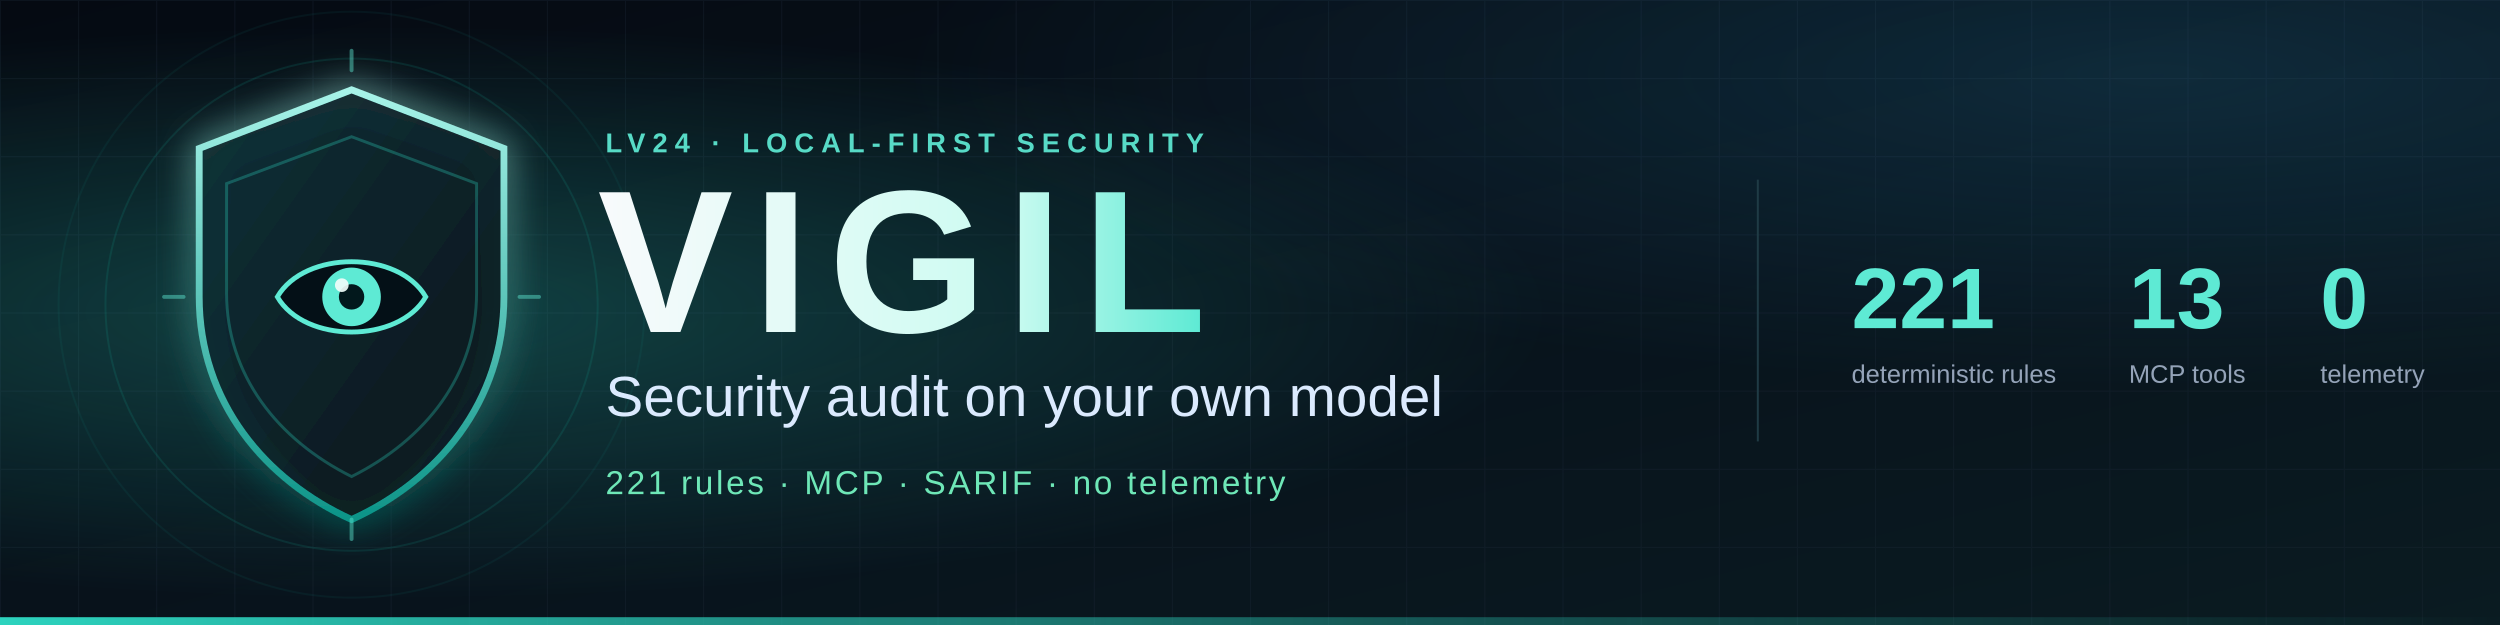
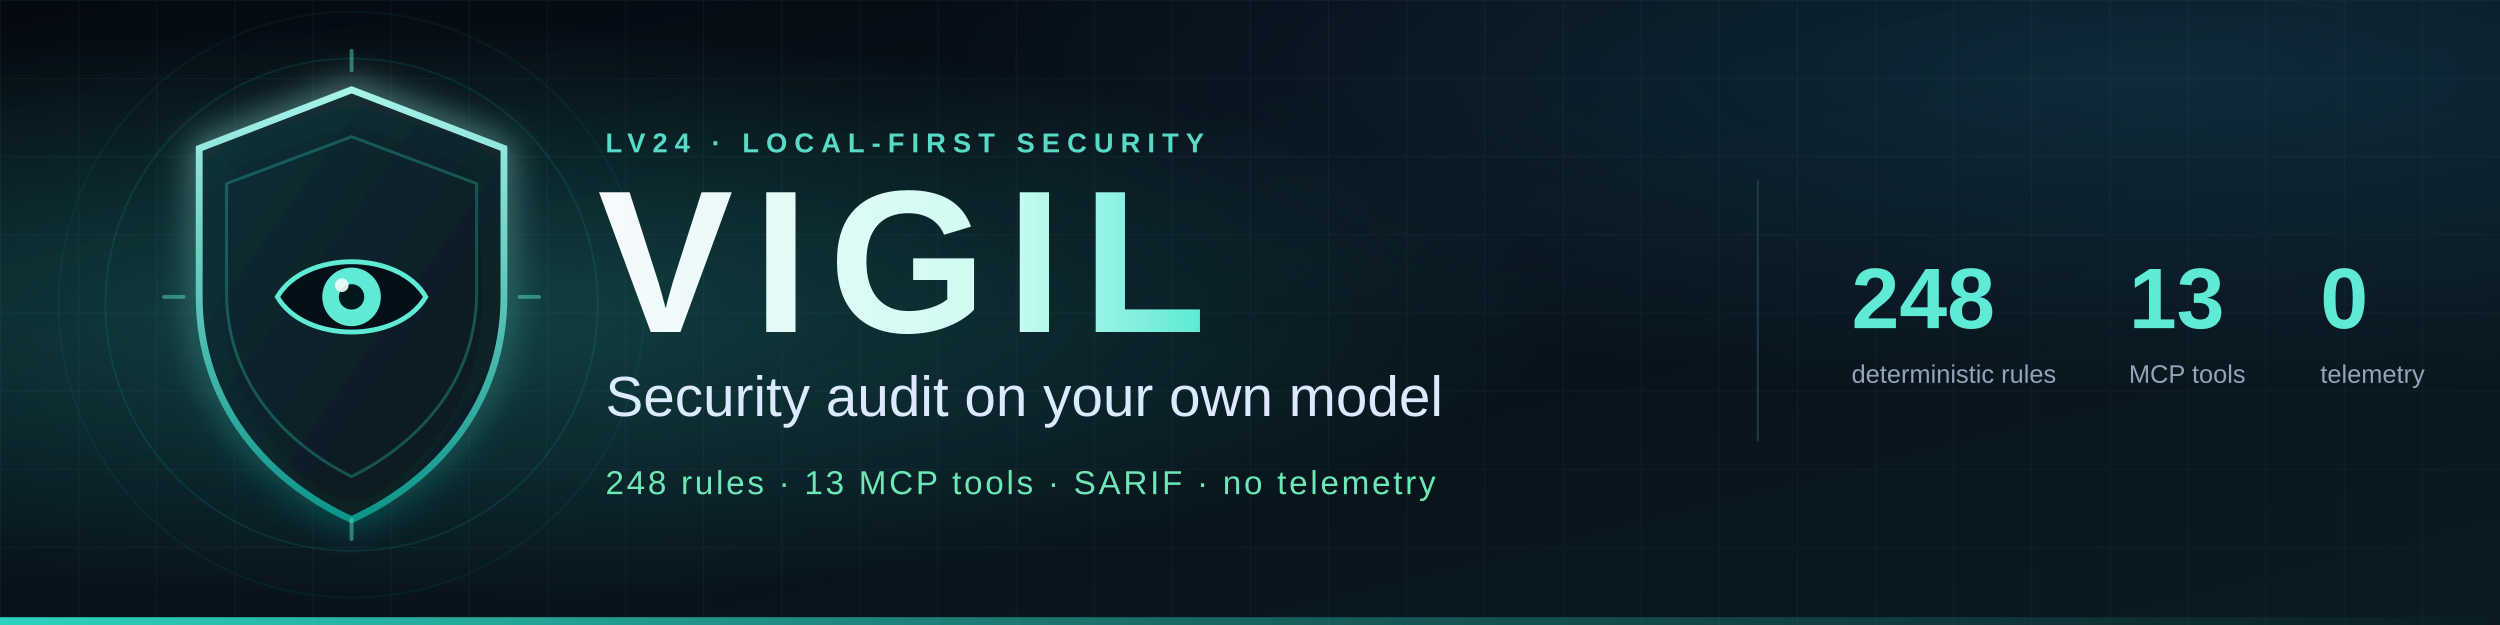
- <svg xmlns="http://www.w3.org/2000/svg" width="1280" height="320" viewBox="0 0 1280 320" role="img" aria-label="Vigil — security audit on your own model. 221 deterministic rules, MCP server, SARIF, no telemetry.">
+ <svg xmlns="http://www.w3.org/2000/svg" width="1280" height="320" viewBox="0 0 1280 320" role="img" aria-label="Vigil — security audit on your own model. 248 deterministic rules, 13 MCP tools, SARIF, no telemetry.">
  <defs>
    <linearGradient id="bg" x1="0" y1="0" x2="1" y2="1">
      <stop offset="0" stop-color="#050a12" />
      <stop offset="0.55" stop-color="#08131c" />
      <stop offset="1" stop-color="#0a1b21" />
    </linearGradient>
    <radialGradient id="glowA" cx="0.16" cy="0.5" r="0.46">
      <stop offset="0" stop-color="#2dd4bf" stop-opacity="0.26" />
      <stop offset="1" stop-color="#2dd4bf" stop-opacity="0" />
    </radialGradient>
    <radialGradient id="glowB" cx="0.86" cy="0.12" r="0.5">
      <stop offset="0" stop-color="#38bdf8" stop-opacity="0.14" />
      <stop offset="1" stop-color="#38bdf8" stop-opacity="0" />
    </radialGradient>
    <linearGradient id="shieldStroke" x1="0" y1="0" x2="0" y2="1">
      <stop offset="0" stop-color="#a7f3e8" />
      <stop offset="1" stop-color="#0d9488" />
    </linearGradient>
    <linearGradient id="shieldFill" x1="0" y1="0" x2="1" y2="1">
      <stop offset="0" stop-color="#0f3036" stop-opacity="0.96" />
      <stop offset="1" stop-color="#06141b" stop-opacity="0.96" />
    </linearGradient>
    <linearGradient id="word" x1="0" y1="0" x2="1" y2="0">
      <stop offset="0" stop-color="#f8fafc" />
      <stop offset="0.68" stop-color="#ccfbf1" />
      <stop offset="1" stop-color="#5eead4" />
    </linearGradient>
    <linearGradient id="accent" x1="0" y1="0" x2="1" y2="0">
      <stop offset="0" stop-color="#2dd4bf" />
      <stop offset="0.55" stop-color="#2dd4bf" stop-opacity="0.35" />
      <stop offset="1" stop-color="#2dd4bf" stop-opacity="0" />
    </linearGradient>
    <pattern id="grid" width="40" height="40" patternUnits="userSpaceOnUse">
      <path d="M40 0H0V40" fill="none" stroke="#1e293b" stroke-opacity="0.32" stroke-width="1" />
    </pattern>
    <filter id="softGlow" x="-60%" y="-60%" width="220%" height="220%">
      <feGaussianBlur stdDeviation="9" result="blur" />
      <feMerge>
        <feMergeNode in="blur" />
        <feMergeNode in="SourceGraphic" />
      </feMerge>
    </filter>
  </defs>
  <rect width="1280" height="320" fill="url(#bg)" />
  <rect width="1280" height="320" fill="url(#grid)" />
  <rect width="1280" height="320" fill="url(#glowA)" />
  <rect width="1280" height="320" fill="url(#glowB)" />
  <circle cx="180" cy="156" r="150" fill="none" stroke="#14b8a6" stroke-opacity="0.07" stroke-width="1" />
  <circle cx="180" cy="156" r="126" fill="none" stroke="#14b8a6" stroke-opacity="0.13" stroke-width="1" />
  <path d="M180 46 L258 76 V152 C258 206 224 246 180 266 C136 246 102 206 102 152 V76 Z" fill="url(#shieldFill)" stroke="url(#shieldStroke)" stroke-width="3.5" filter="url(#softGlow)" />
  <path d="M180 70 L244 94 V150 C244 192 218 225 180 244 C142 225 116 192 116 150 V94 Z" fill="none" stroke="#2dd4bf" stroke-opacity="0.3" stroke-width="1.5" />
  <path d="M142 152 C156 128 204 128 218 152 C204 176 156 176 142 152 Z" fill="#041017" stroke="#5eead4" stroke-width="2.5" />
  <circle cx="180" cy="152" r="15" fill="#5eead4" />
  <circle cx="180" cy="152" r="6.5" fill="#02181c" />
  <circle cx="175" cy="146" r="3.5" fill="#f0fdfa" fill-opacity="0.92" />
  <g stroke="#5eead4" stroke-opacity="0.45" stroke-width="2" stroke-linecap="round">
    <path d="M84 152 H94" />
    <path d="M266 152 H276" />
    <path d="M180 36 V26" />
    <path d="M180 276 V266" />
  </g>
  <text x="310" y="78" font-family="Segoe UI, Helvetica Neue, Arial, sans-serif" font-size="14" font-weight="600" letter-spacing="3.6" fill="#5eead4" fill-opacity="0.92">LV24 · LOCAL-FIRST SECURITY</text>
  <text x="306" y="170" font-family="Segoe UI, Helvetica Neue, Arial, sans-serif" font-size="104" font-weight="800" letter-spacing="10" fill="url(#word)">VIGIL</text>
  <text x="310" y="213" font-family="Segoe UI, Helvetica Neue, Arial, sans-serif" font-size="29" font-weight="400" fill="#dbeafe">Security audit on your own model</text>
-   <text x="310" y="253" font-family="Segoe UI, Helvetica Neue, Arial, sans-serif" font-size="17" font-weight="500" letter-spacing="1.4" fill="#6ee7b7">221 rules · MCP · SARIF · no telemetry</text>
+   <text x="310" y="253" font-family="Segoe UI, Helvetica Neue, Arial, sans-serif" font-size="17" font-weight="500" letter-spacing="1.4" fill="#6ee7b7">248 rules · 13 MCP tools · SARIF · no telemetry</text>
  <path d="M900 92 V226" stroke="#1f3b45" stroke-width="1" />
  <g font-family="Segoe UI, Helvetica Neue, Arial, sans-serif">
-     <text x="948" y="168" font-size="44" font-weight="700" fill="#5eead4">221</text>
+     <text x="948" y="168" font-size="44" font-weight="700" fill="#5eead4">248</text>
    <text x="948" y="196" font-size="13" fill="#94a3b8">deterministic rules</text>
    <text x="1090" y="168" font-size="44" font-weight="700" fill="#5eead4">13</text>
    <text x="1090" y="196" font-size="13" fill="#94a3b8">MCP tools</text>
    <text x="1188" y="168" font-size="44" font-weight="700" fill="#5eead4">0</text>
    <text x="1188" y="196" font-size="13" fill="#94a3b8">telemetry</text>
  </g>
  <rect x="0" y="316" width="1280" height="4" fill="url(#accent)" />
</svg>
